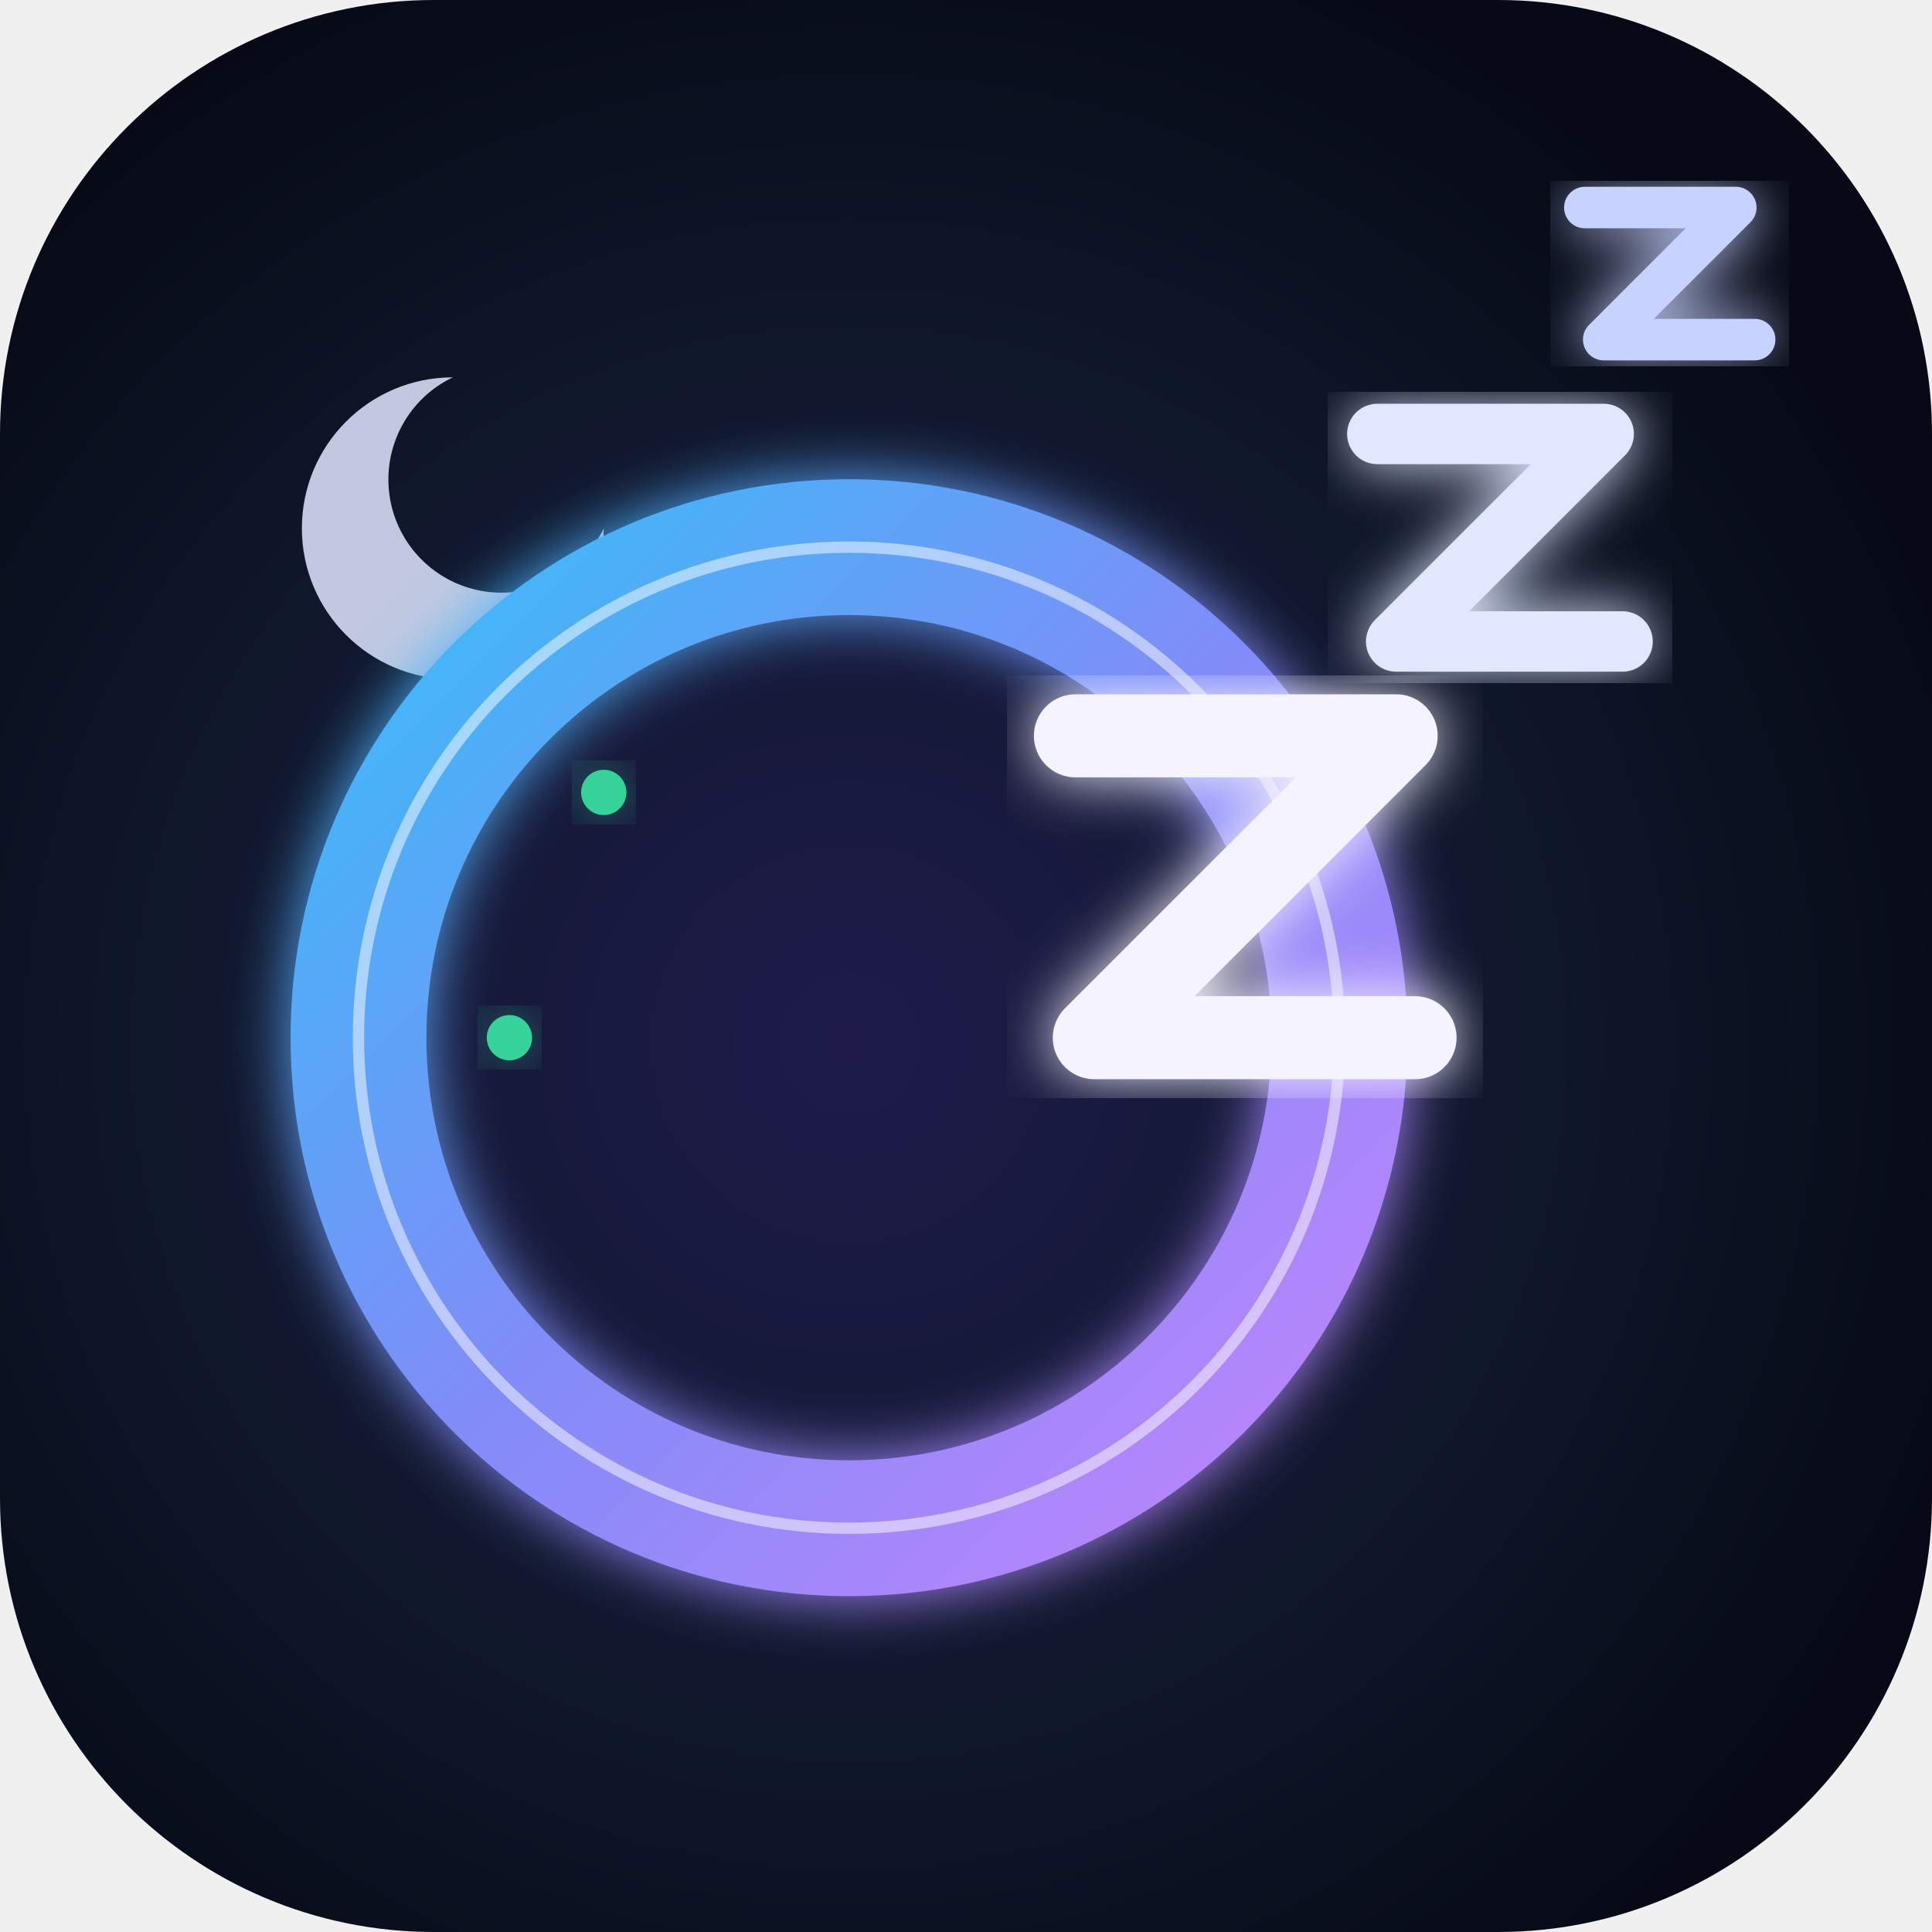
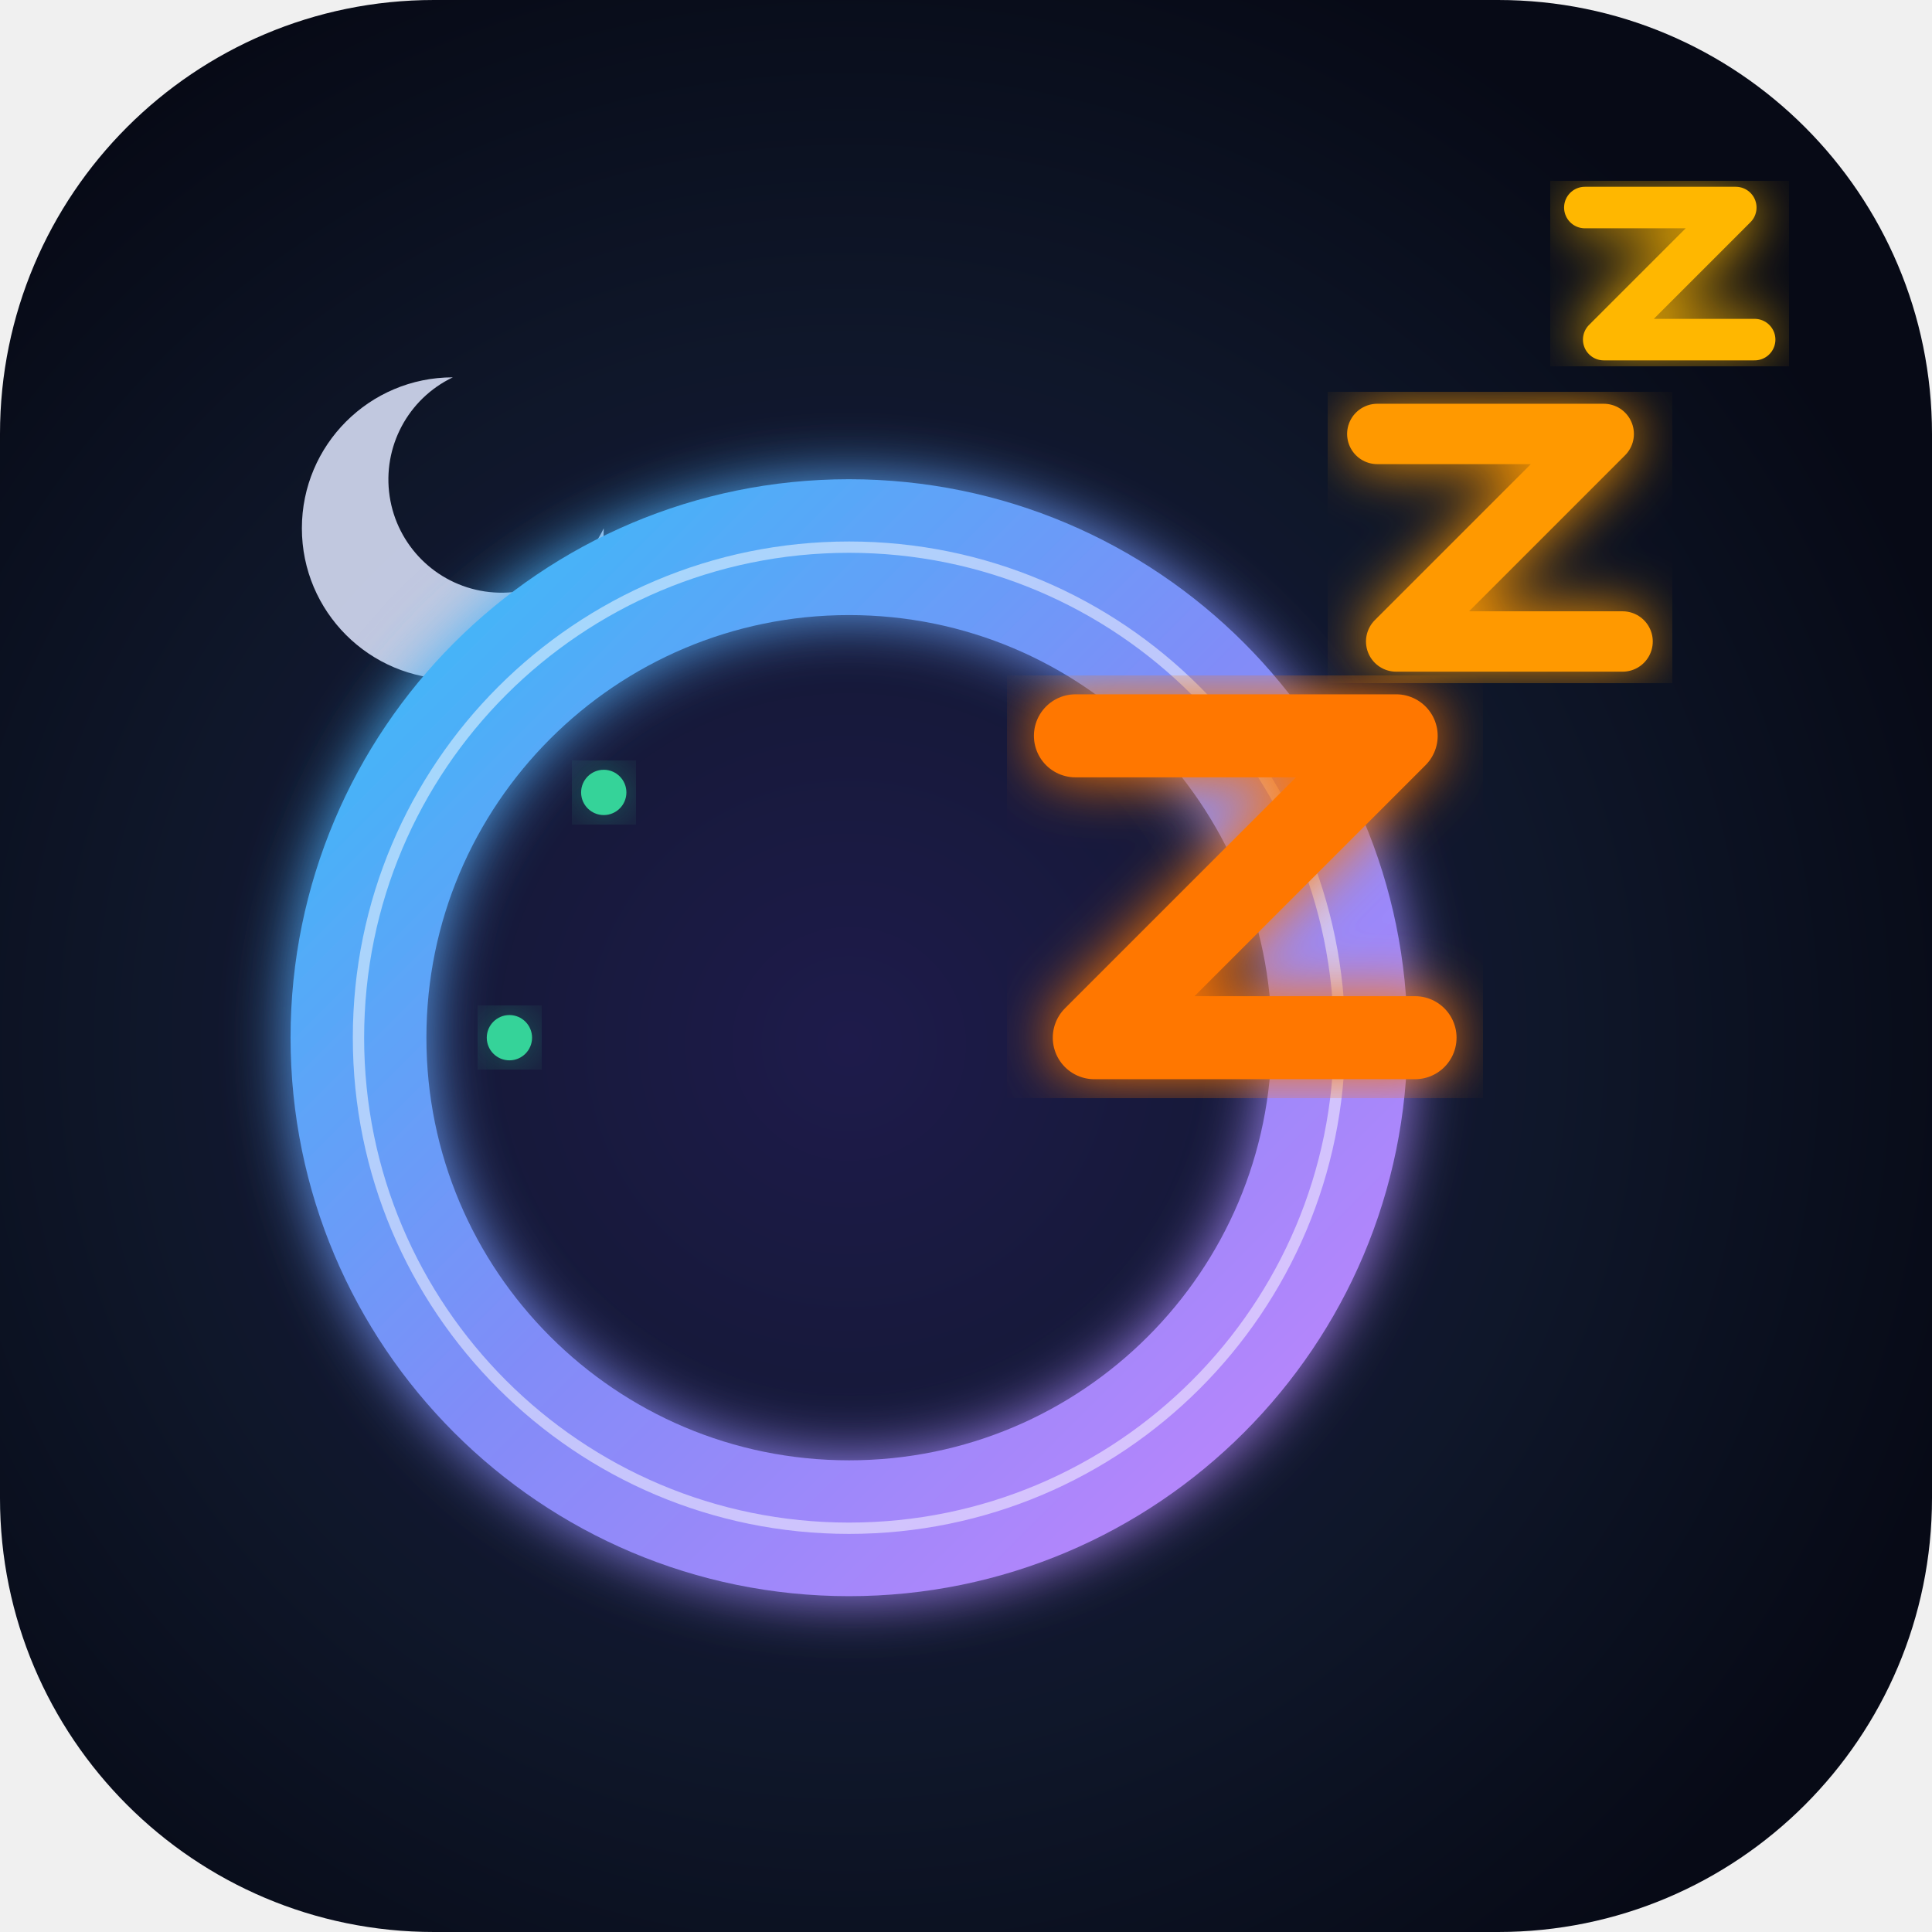
<svg xmlns="http://www.w3.org/2000/svg" viewBox="0 0 512 512" width="100%" height="100%">
  <defs>
    <radialGradient id="bgGlow" cx="44%" cy="54%" r="60%">
      <stop offset="0%" stop-color="#1e1b4b" />
      <stop offset="60%" stop-color="#0f172a" />
      <stop offset="100%" stop-color="#070a16" />
    </radialGradient>
    <linearGradient id="ringGrad" x1="0%" y1="0%" x2="100%" y2="100%">
      <stop offset="0%" stop-color="#38bdf8" />
      <stop offset="50%" stop-color="#818cf8" />
      <stop offset="100%" stop-color="#c084fc" />
    </linearGradient>
    <filter id="glow" x="-20%" y="-20%" width="140%" height="140%">
      <feGaussianBlur stdDeviation="8" result="blur" />
      <feComposite in="SourceGraphic" in2="blur" operator="over" />
    </filter>
  </defs>
  <rect width="512" height="512" rx="115" fill="url(#bgGlow)" />
  <path d="M 120 100 A 40 40 0 1 0 160 140 A 30 30 0 1 1 120 100 Z" fill="#e0e7ff" opacity="0.85" />
  <circle cx="225" cy="275" r="130" fill="none" stroke="url(#ringGrad)" stroke-width="36" filter="url(#glow)" />
  <circle cx="225" cy="275" r="130" fill="none" stroke="#ffffff" stroke-width="3" opacity="0.5" />
  <circle cx="135" cy="275" r="6" fill="#34d399" filter="url(#glow)" />
  <circle cx="160" cy="210" r="6" fill="#34d399" filter="url(#glow)" />
-   <path d="M 285 195 L 370 195 L 290 275 L 375 275" fill="none" stroke="#f5f3ff" stroke-width="22" stroke-linecap="round" stroke-linejoin="round" filter="url(#glow)" />
-   <path d="M 365 115 L 425 115 L 370 170 L 430 170" fill="none" stroke="#e0e7ff" stroke-width="16" stroke-linecap="round" stroke-linejoin="round" filter="url(#glow)" />
-   <path d="M 420 55 L 460 55 L 425 90 L 465 90" fill="none" stroke="#c7d2fe" stroke-width="11" stroke-linecap="round" stroke-linejoin="round" filter="url(#glow)" />
+   <path d="M 285 195 L 370 195 L 290 275 L 375 275" fill="none" stroke="#ff7700" stroke-width="22" stroke-linecap="round" stroke-linejoin="round" filter="url(#glow)" />
+   <path d="M 365 115 L 425 115 L 370 170 L 430 170" fill="none" stroke="#ff9900" stroke-width="16" stroke-linecap="round" stroke-linejoin="round" filter="url(#glow)" />
+   <path d="M 420 55 L 460 55 L 425 90 L 465 90" fill="none" stroke="#ffb700" stroke-width="11" stroke-linecap="round" stroke-linejoin="round" filter="url(#glow)" />
</svg>
